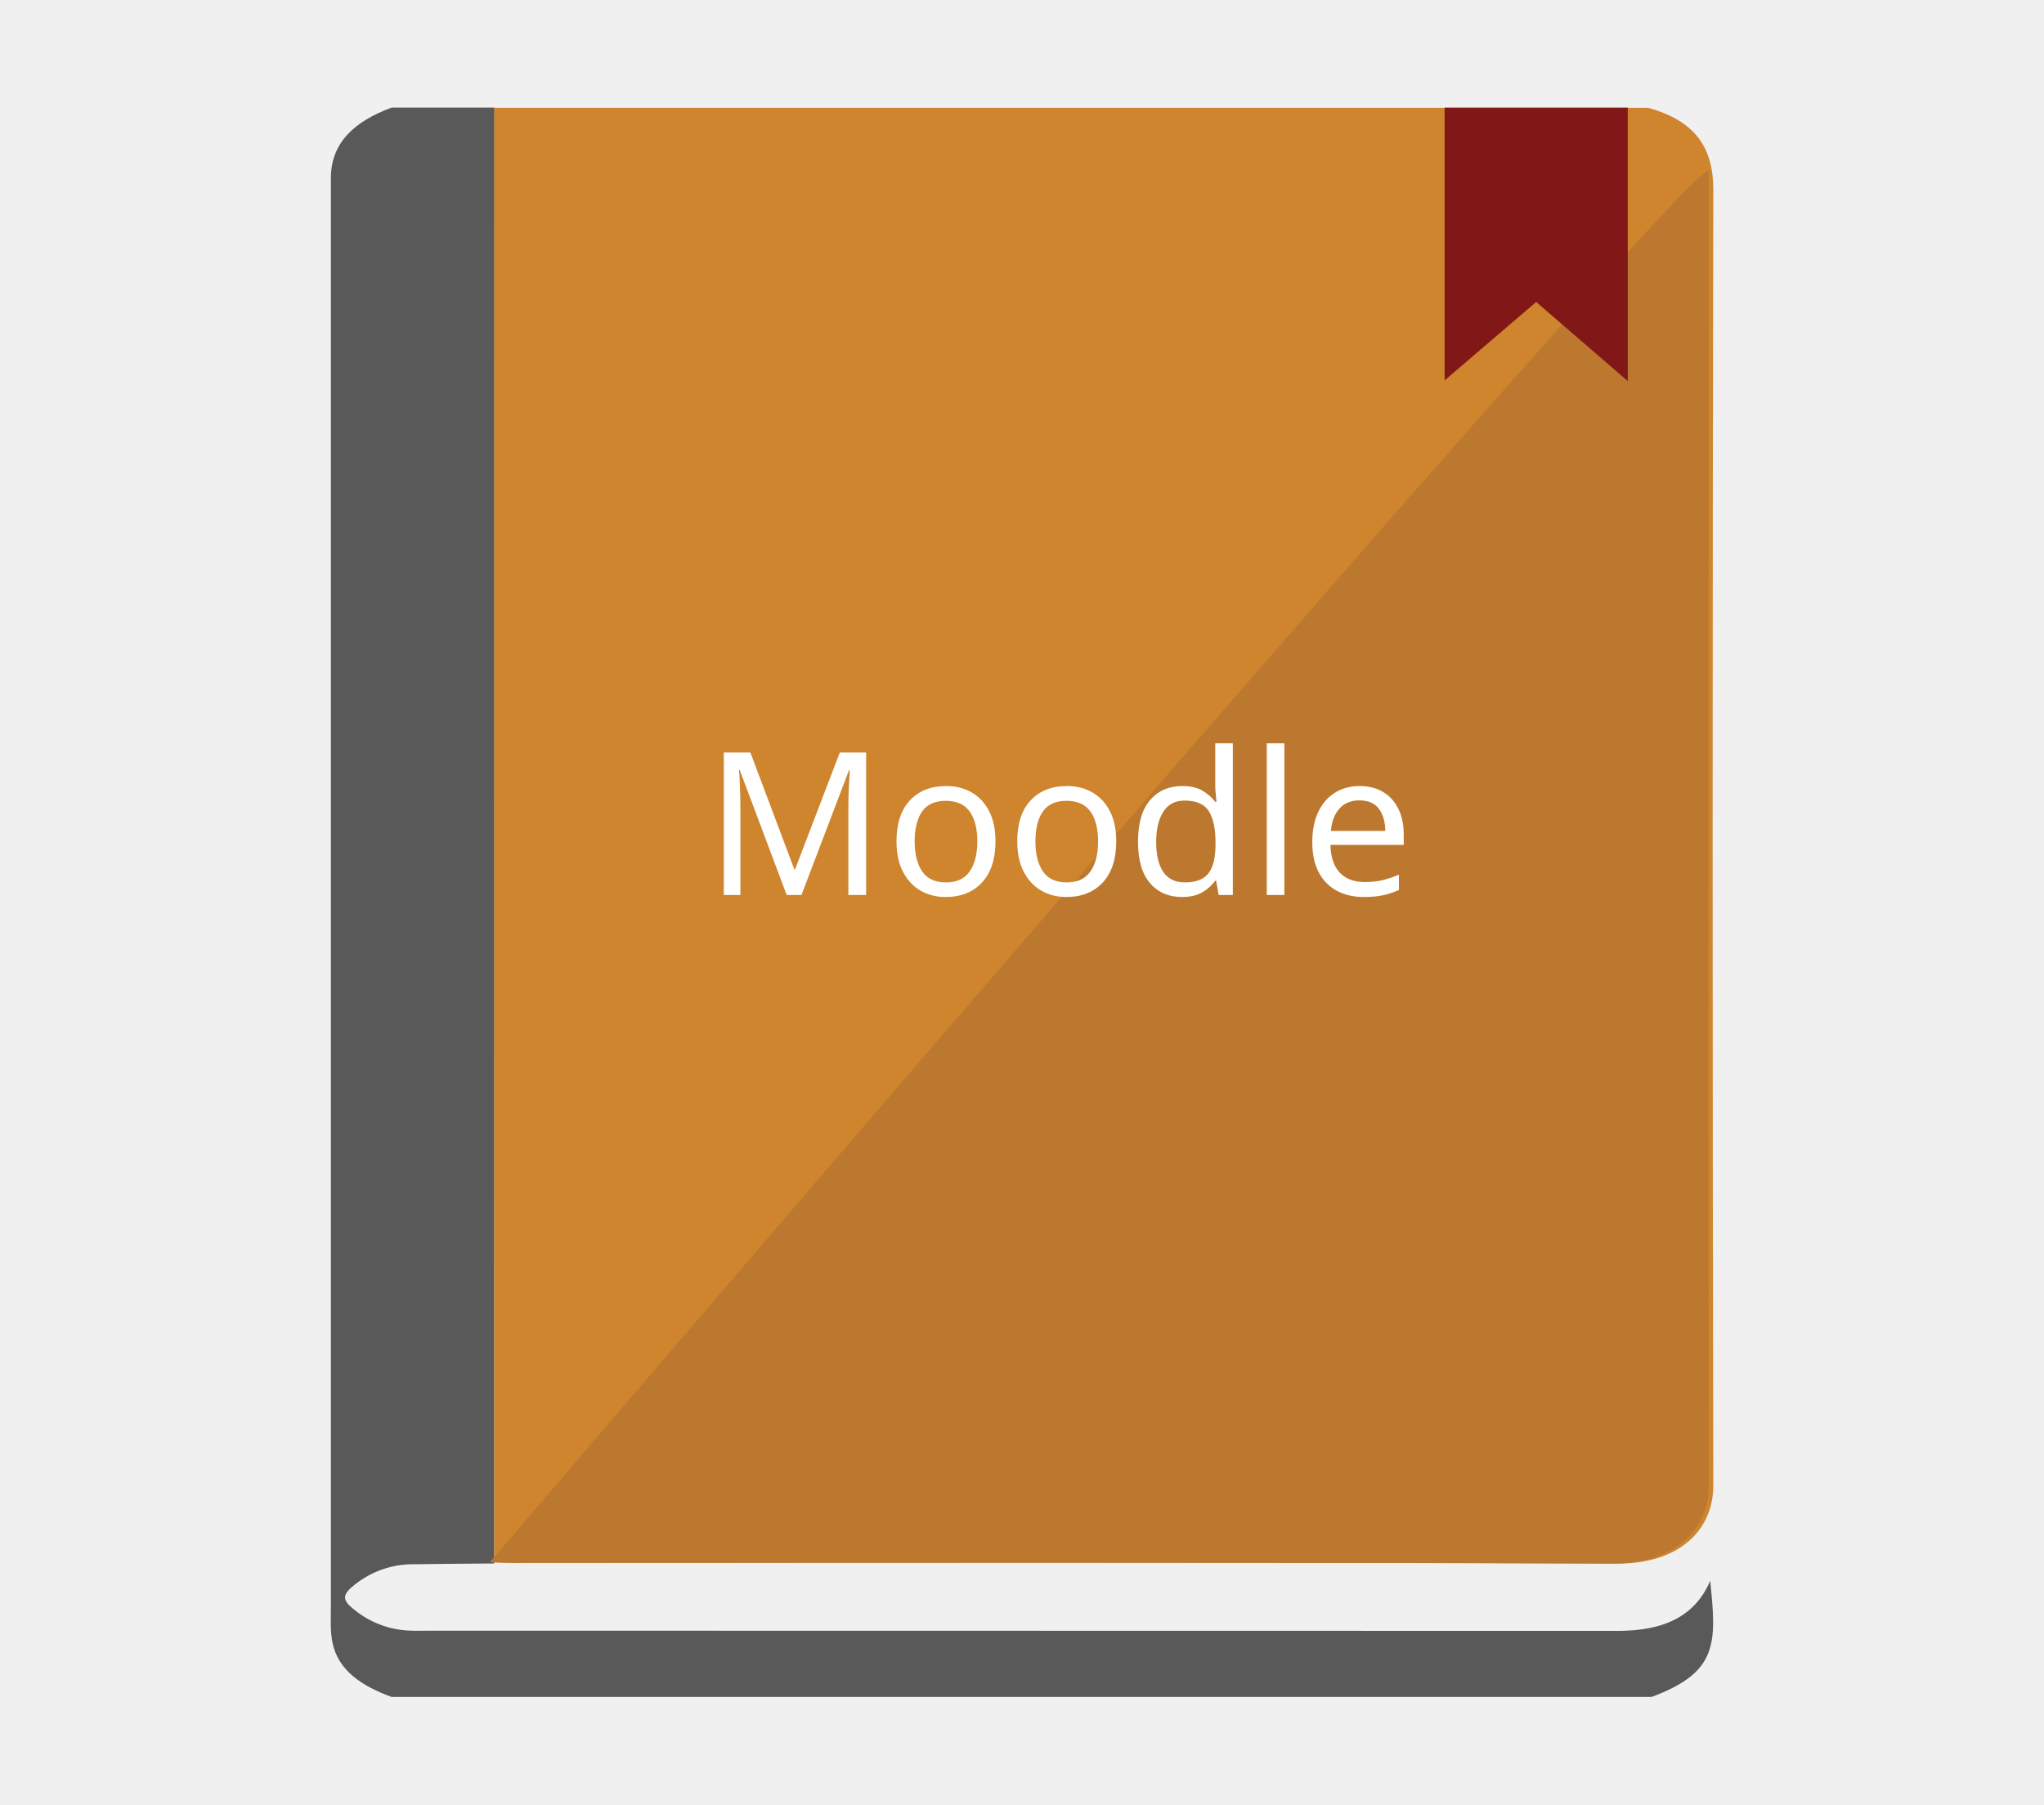
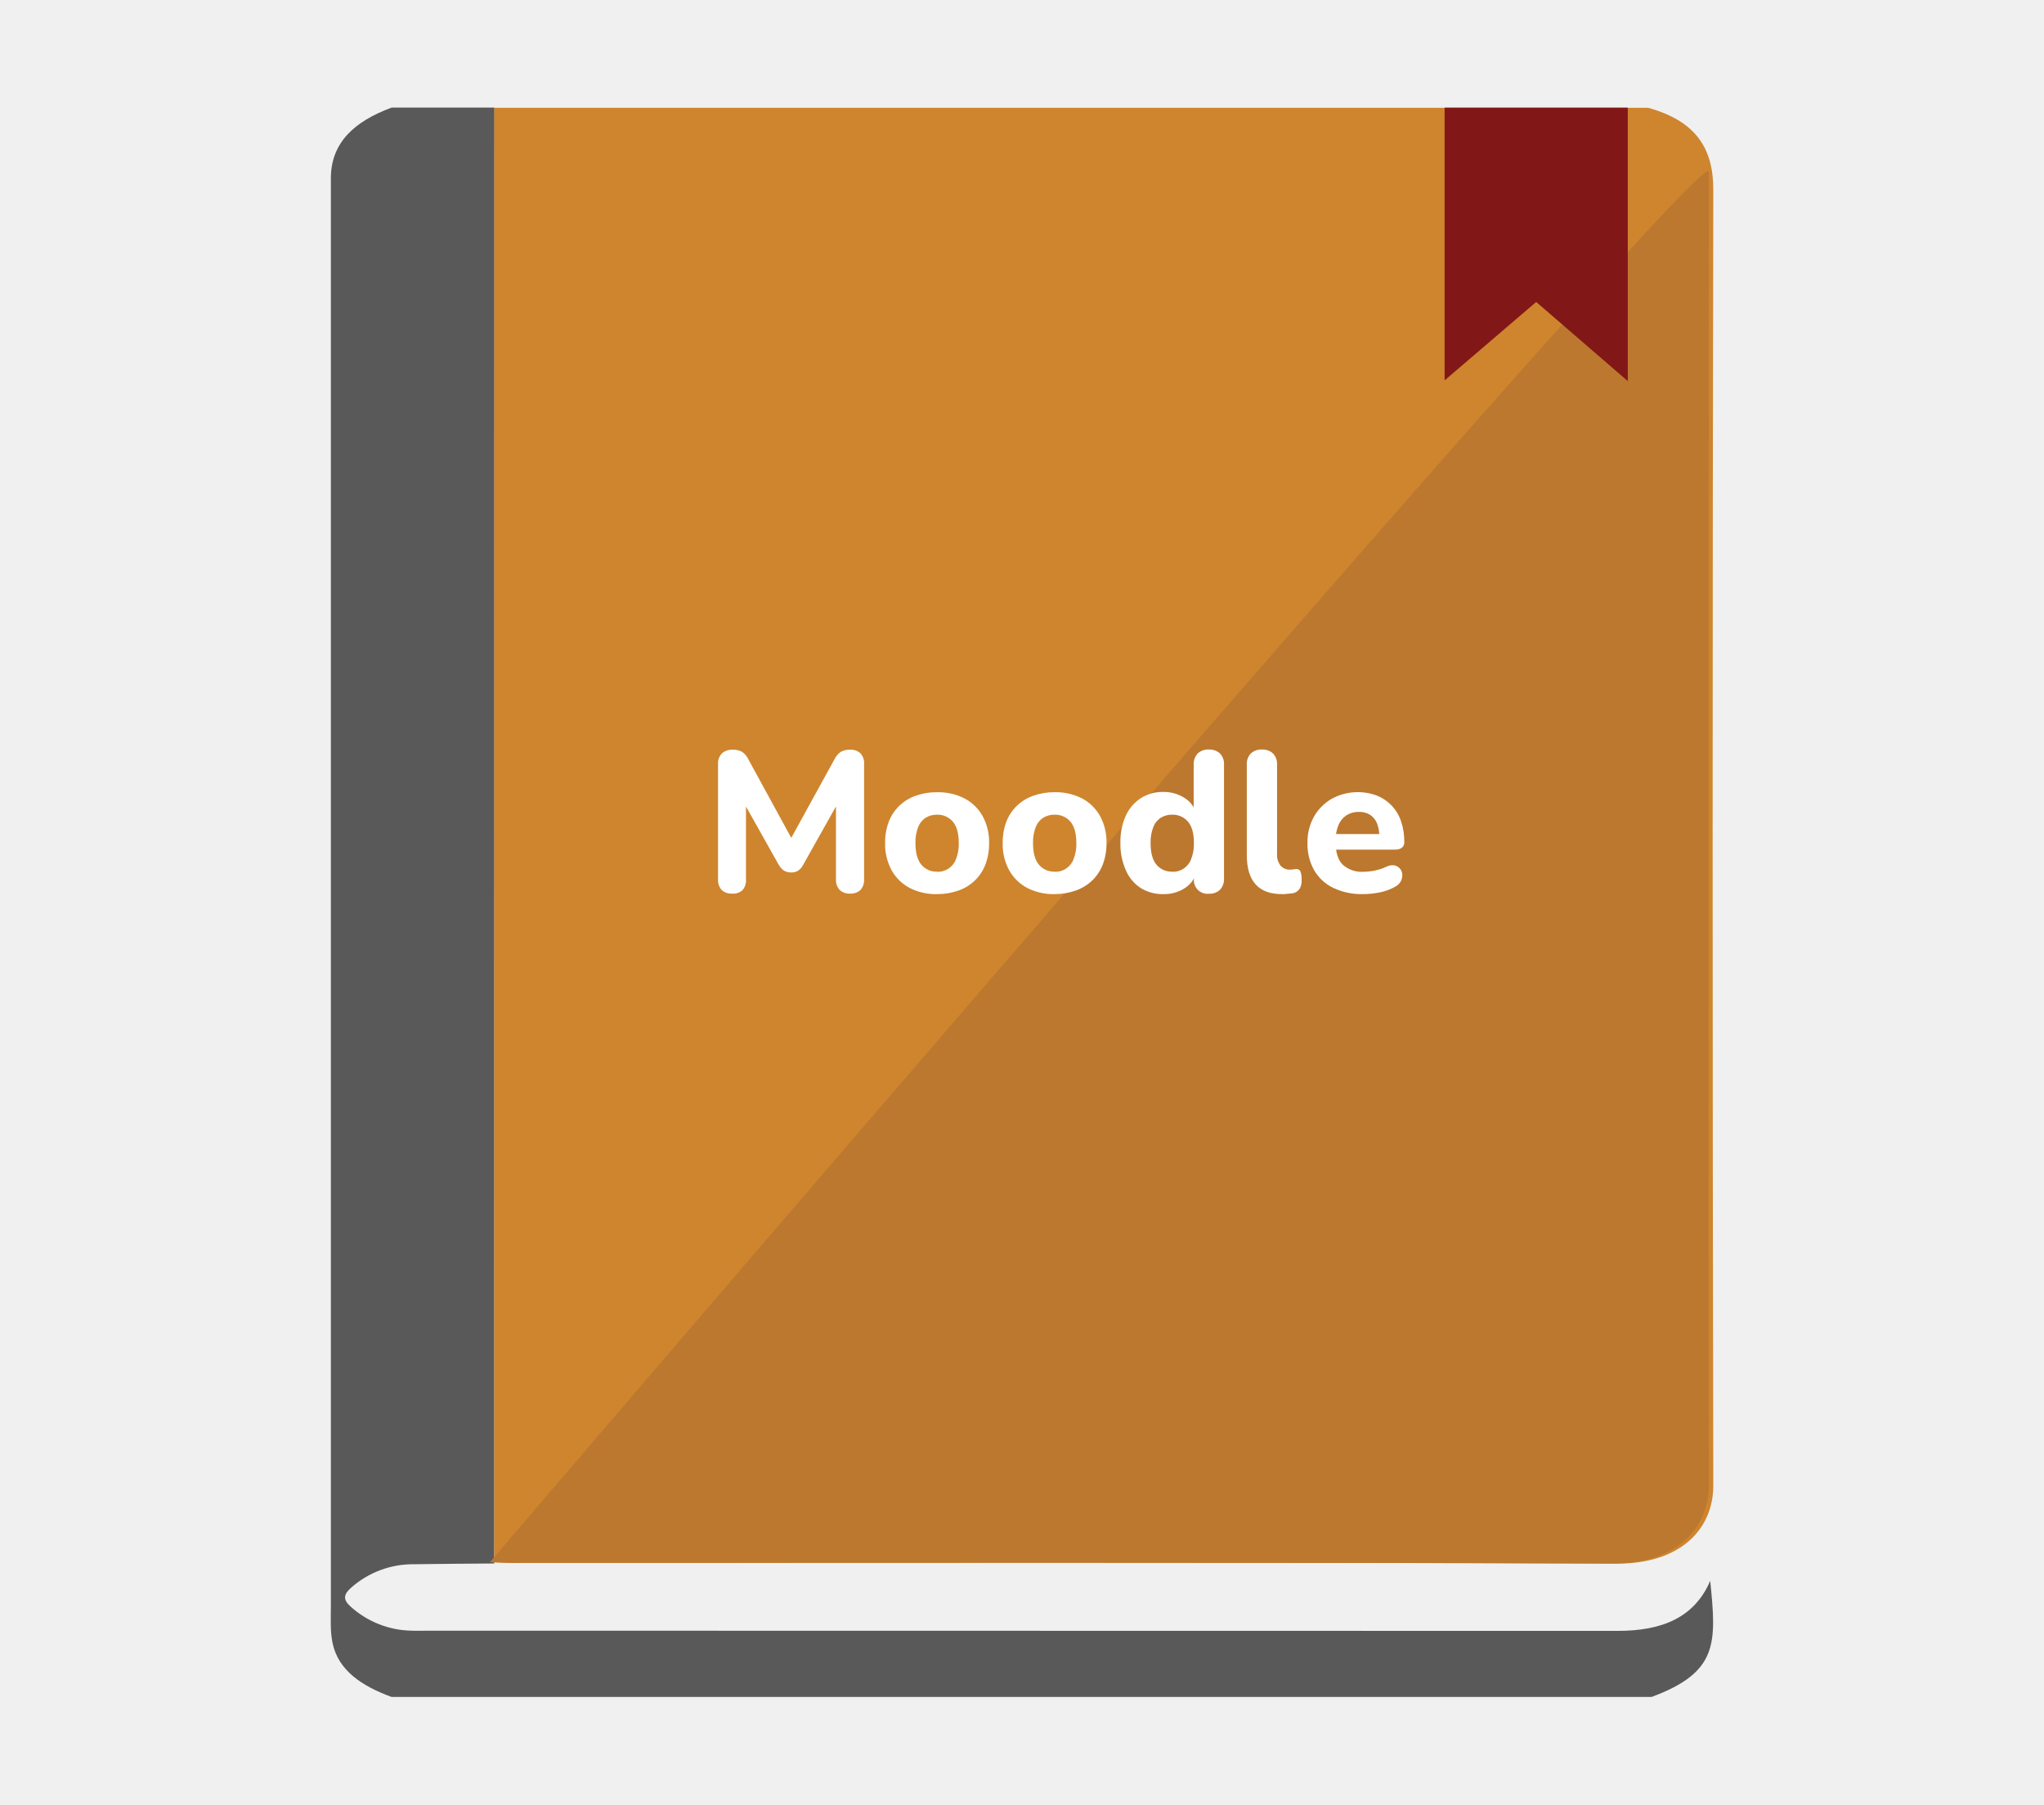
<svg xmlns="http://www.w3.org/2000/svg" viewBox="0 0 512 452.12">
  <defs>
-     <style>.cls-1{fill:#595959;}.cls-2{fill:#ce852e;}.cls-3{fill:#bc782e;}.cls-4{font-size:50px;fill:#fff;font-family:ArialRoundedMTBold, Arial Rounded MT Bold;}.cls-5{fill:#821717;}</style>
+     <style>.a{fill:#595959;}.b{fill:#ce852e;}.c{fill:#bc782e;}.d{fill:#fff;}.e{fill:#821717;}</style>
  </defs>
-   <g id="Layer_9" data-name="Layer 9">
-     <path class="cls-1" d="M123.81,391.69c-6.66.06-13.32.08-20,.19a23.4,23.4,0,0,0-15.94,5.95c-1.8,1.63-2,2.89-.08,4.63a23.39,23.39,0,0,0,15.4,6.07c1.42.06,2.85,0,4.28,0q148.87,0,297.74.05c11.22,0,19.25-3.39,23.18-12.54,1.58,15.62,2.05,22.87-14.66,29.08H98.06c-7.39-2.71-13.32-6.61-14.76-13.51-.63-3-.42-6.2-.42-9.3q0-178.81,0-357.63c0-8.92,5.86-14.27,15.23-17.73h25.75Z" />
-     <path class="cls-2" d="M123.81,27h289c12.11,3.33,16.37,10.31,16.35,20.53q-.33,162.33,0,324.65c0,10.77-8.05,19.6-24.13,19.54-92-.34-184-.16-276-.17-1.74,0-3.48-.11-5.23-.17Q123.82,209.16,123.81,27Z" />
-     <path class="cls-3" d="M428.06,43c0,9.07-.24,219.27,0,328.91,0,10.91-8.05,19.86-24.13,19.8-92-.34-184-.17-276-.18-1.74,0-5.22-.16-5.22-.16S428.07,33.91,428.06,43Z" />
-     <text class="cls-4" transform="translate(176.46 224.22)">Moodle</text>
-     <polygon class="cls-5" points="361.86 26.97 361.86 95.29 384.8 75.65 407.74 95.47 407.74 26.97 361.86 26.97" />
-   </g>
+   <path class="a" d="M123.81,391.69c-6.66.06-13.32.08-20,.19a23.4,23.4,0,0,0-15.94,5.95c-1.8,1.63-2,2.89-.08,4.63a23.39,23.39,0,0,0,15.4,6.07c1.42.06,2.85,0,4.28,0q148.87,0,297.74.05c11.22,0,19.25-3.39,23.18-12.54,1.58,15.62,2.05,22.87-14.66,29.08H98.06c-7.39-2.71-13.32-6.61-14.76-13.51-.63-3-.42-6.2-.42-9.3q0-178.81,0-357.63c0-8.92,5.86-14.27,15.23-17.73h25.75Z" />
+   <path class="b" d="M123.81,27h289c12.11,3.33,16.37,10.31,16.35,20.53q-.33,162.33,0,324.65c0,10.77-8.05,19.6-24.13,19.54-92-.34-184-.16-276-.17-1.74,0-3.48-.11-5.23-.17Q123.82,209.16,123.81,27Z" />
+   <path class="c" d="M428.06,43c0,9.07-.24,219.27,0,328.91,0,10.91-8.05,19.86-24.13,19.8-92-.34-184-.17-276-.18-1.74,0-5.22-.16-5.22-.16S428.07,33.91,428.06,43Z" />
+   <path class="d" d="M183.36,223.87a3.49,3.49,0,0,1-2.6-.92,3.7,3.7,0,0,1-.9-2.68V191.42a3.5,3.5,0,0,1,1-2.7,3.78,3.78,0,0,1,2.67-.9,4.51,4.51,0,0,1,2.38.55,4.74,4.74,0,0,1,1.57,1.9L199,211.37h-1.6L209,190.27a4.84,4.84,0,0,1,1.58-1.9,4.47,4.47,0,0,1,2.37-.55,3.55,3.55,0,0,1,2.58.9,3.59,3.59,0,0,1,.92,2.7v28.85a3.7,3.7,0,0,1-.9,2.68,3.55,3.55,0,0,1-2.65.92,3.5,3.5,0,0,1-2.57-.92,3.62,3.62,0,0,1-.93-2.68v-20.2h1.1l-9.35,16.65a4,4,0,0,1-1.22,1.4,3.07,3.07,0,0,1-1.73.45,3.32,3.32,0,0,1-1.85-.47,4.57,4.57,0,0,1-1.25-1.38L185.71,200h1.15v20.25A3.77,3.77,0,0,1,186,223,3.47,3.47,0,0,1,183.36,223.87Z" />
+   <path class="d" d="M234.71,224a14.28,14.28,0,0,1-6.85-1.55,11.12,11.12,0,0,1-4.52-4.42,13.7,13.7,0,0,1-1.63-6.83,14.77,14.77,0,0,1,.9-5.3,11,11,0,0,1,2.63-4,11.33,11.33,0,0,1,4.15-2.55,15.43,15.43,0,0,1,5.32-.88,14.52,14.52,0,0,1,6.88,1.55,11.16,11.16,0,0,1,4.55,4.43,13.54,13.54,0,0,1,1.62,6.77,14.69,14.69,0,0,1-.92,5.35,11.1,11.1,0,0,1-2.63,4,11.49,11.49,0,0,1-4.1,2.53A15.77,15.77,0,0,1,234.71,224Zm0-5.6a4.82,4.82,0,0,0,4.75-3.15,10,10,0,0,0,.7-4.05q0-3.64-1.5-5.37a5,5,0,0,0-3.95-1.73,5.31,5.31,0,0,0-2.82.75,4.87,4.87,0,0,0-1.9,2.35,10.34,10.34,0,0,0-.68,4q0,3.71,1.5,5.45A4.88,4.88,0,0,0,234.71,218.37Z" />
+   <path class="d" d="M264.16,224a14.28,14.28,0,0,1-6.85-1.55,11.12,11.12,0,0,1-4.52-4.42,13.59,13.59,0,0,1-1.63-6.83,14.77,14.77,0,0,1,.9-5.3,11,11,0,0,1,2.63-4,11.33,11.33,0,0,1,4.15-2.55,15.38,15.38,0,0,1,5.32-.88A14.52,14.52,0,0,1,271,200a11.16,11.16,0,0,1,4.55,4.43,13.54,13.54,0,0,1,1.62,6.77,14.9,14.9,0,0,1-.92,5.35,11.1,11.1,0,0,1-2.63,4,11.49,11.49,0,0,1-4.1,2.53A15.77,15.77,0,0,1,264.16,224Zm0-5.6a4.82,4.82,0,0,0,4.75-3.15,10,10,0,0,0,.7-4.05q0-3.64-1.5-5.37a5,5,0,0,0-3.95-1.73,5.28,5.28,0,0,0-2.82.75,4.87,4.87,0,0,0-1.9,2.35,10.34,10.34,0,0,0-.68,4q0,3.71,1.5,5.45A4.88,4.88,0,0,0,264.16,218.37Z" />
+   <path class="d" d="M291.36,224a10.37,10.37,0,0,1-5.62-1.52A10.08,10.08,0,0,1,282,218a16.07,16.07,0,0,1-1.35-6.85,15.77,15.77,0,0,1,1.35-6.8,10.34,10.34,0,0,1,3.78-4.4,10.22,10.22,0,0,1,5.62-1.55,9.56,9.56,0,0,1,5.15,1.4,6.8,6.8,0,0,1,3,3.65H299V191.62a3.91,3.91,0,0,1,1-2.85,3.83,3.83,0,0,1,2.8-1,3.92,3.92,0,0,1,2.8,1,3.76,3.76,0,0,1,1,2.85v28.45a3.83,3.83,0,0,1-1,2.83,3.69,3.69,0,0,1-2.73,1,3.41,3.41,0,0,1-3.8-3.8v-3.4l.55,2a6.69,6.69,0,0,1-3,3.9A9.5,9.5,0,0,1,291.36,224Zm2.25-5.6a4.82,4.82,0,0,0,4.75-3.15,10,10,0,0,0,.7-4.05q0-3.64-1.5-5.37a5,5,0,0,0-3.95-1.73,5.28,5.28,0,0,0-2.82.75,4.87,4.87,0,0,0-1.9,2.35,10.34,10.34,0,0,0-.68,4q0,3.71,1.5,5.45A4.88,4.88,0,0,0,293.61,218.37Z" />
+   <path class="d" d="M321.16,224c-3,0-5.18-.81-6.65-2.45s-2.2-4.08-2.2-7.35V191.62a3.76,3.76,0,0,1,1-2.85,3.84,3.84,0,0,1,2.75-1,3.92,3.92,0,0,1,2.83,1,3.83,3.83,0,0,1,1,2.85v22.25a4.4,4.4,0,0,0,.88,3,3,3,0,0,0,2.32,1,5,5,0,0,0,.78-.05l.72-.1a1.11,1.11,0,0,1,1.13.53,5.55,5.55,0,0,1,.32,2.32,3.67,3.67,0,0,1-.6,2.25,2.7,2.7,0,0,1-1.85,1l-1.1.1C322,224,321.59,224,321.16,224Z" />
+   <path class="d" d="M341.46,224a16.54,16.54,0,0,1-7.47-1.55,11.07,11.07,0,0,1-4.8-4.42,13.3,13.3,0,0,1-1.68-6.83,13,13,0,0,1,1.63-6.62,11.94,11.94,0,0,1,4.47-4.48,13.65,13.65,0,0,1,11.33-.77,10.46,10.46,0,0,1,3.67,2.5,10.63,10.63,0,0,1,2.35,3.95,15.89,15.89,0,0,1,.8,5.17,1.71,1.71,0,0,1-.6,1.43,2.81,2.81,0,0,1-1.75.47H333.76v-3.9h12.55l-.8.7a8.55,8.55,0,0,0-.6-3.42,4.57,4.57,0,0,0-1.72-2.1,5,5,0,0,0-2.78-.73,5.7,5.7,0,0,0-3.15.85,5.42,5.42,0,0,0-2,2.48,9.66,9.66,0,0,0-.7,3.87v.4c0,2.54.58,4.4,1.75,5.6a7.08,7.08,0,0,0,5.3,1.8,14.36,14.36,0,0,0,2.73-.3,12.47,12.47,0,0,0,2.92-.95,3.29,3.29,0,0,1,2.05-.35,2.51,2.51,0,0,1,1.38.83,2.42,2.42,0,0,1,.57,1.47,3.27,3.27,0,0,1-.37,1.68,3.33,3.33,0,0,1-1.43,1.37,13,13,0,0,1-3.9,1.43A21.38,21.38,0,0,1,341.46,224Z" />
+   <polygon class="e" points="361.86 26.97 361.86 95.29 384.8 75.65 407.74 95.47 407.74 26.97 361.86 26.97" />
</svg>
